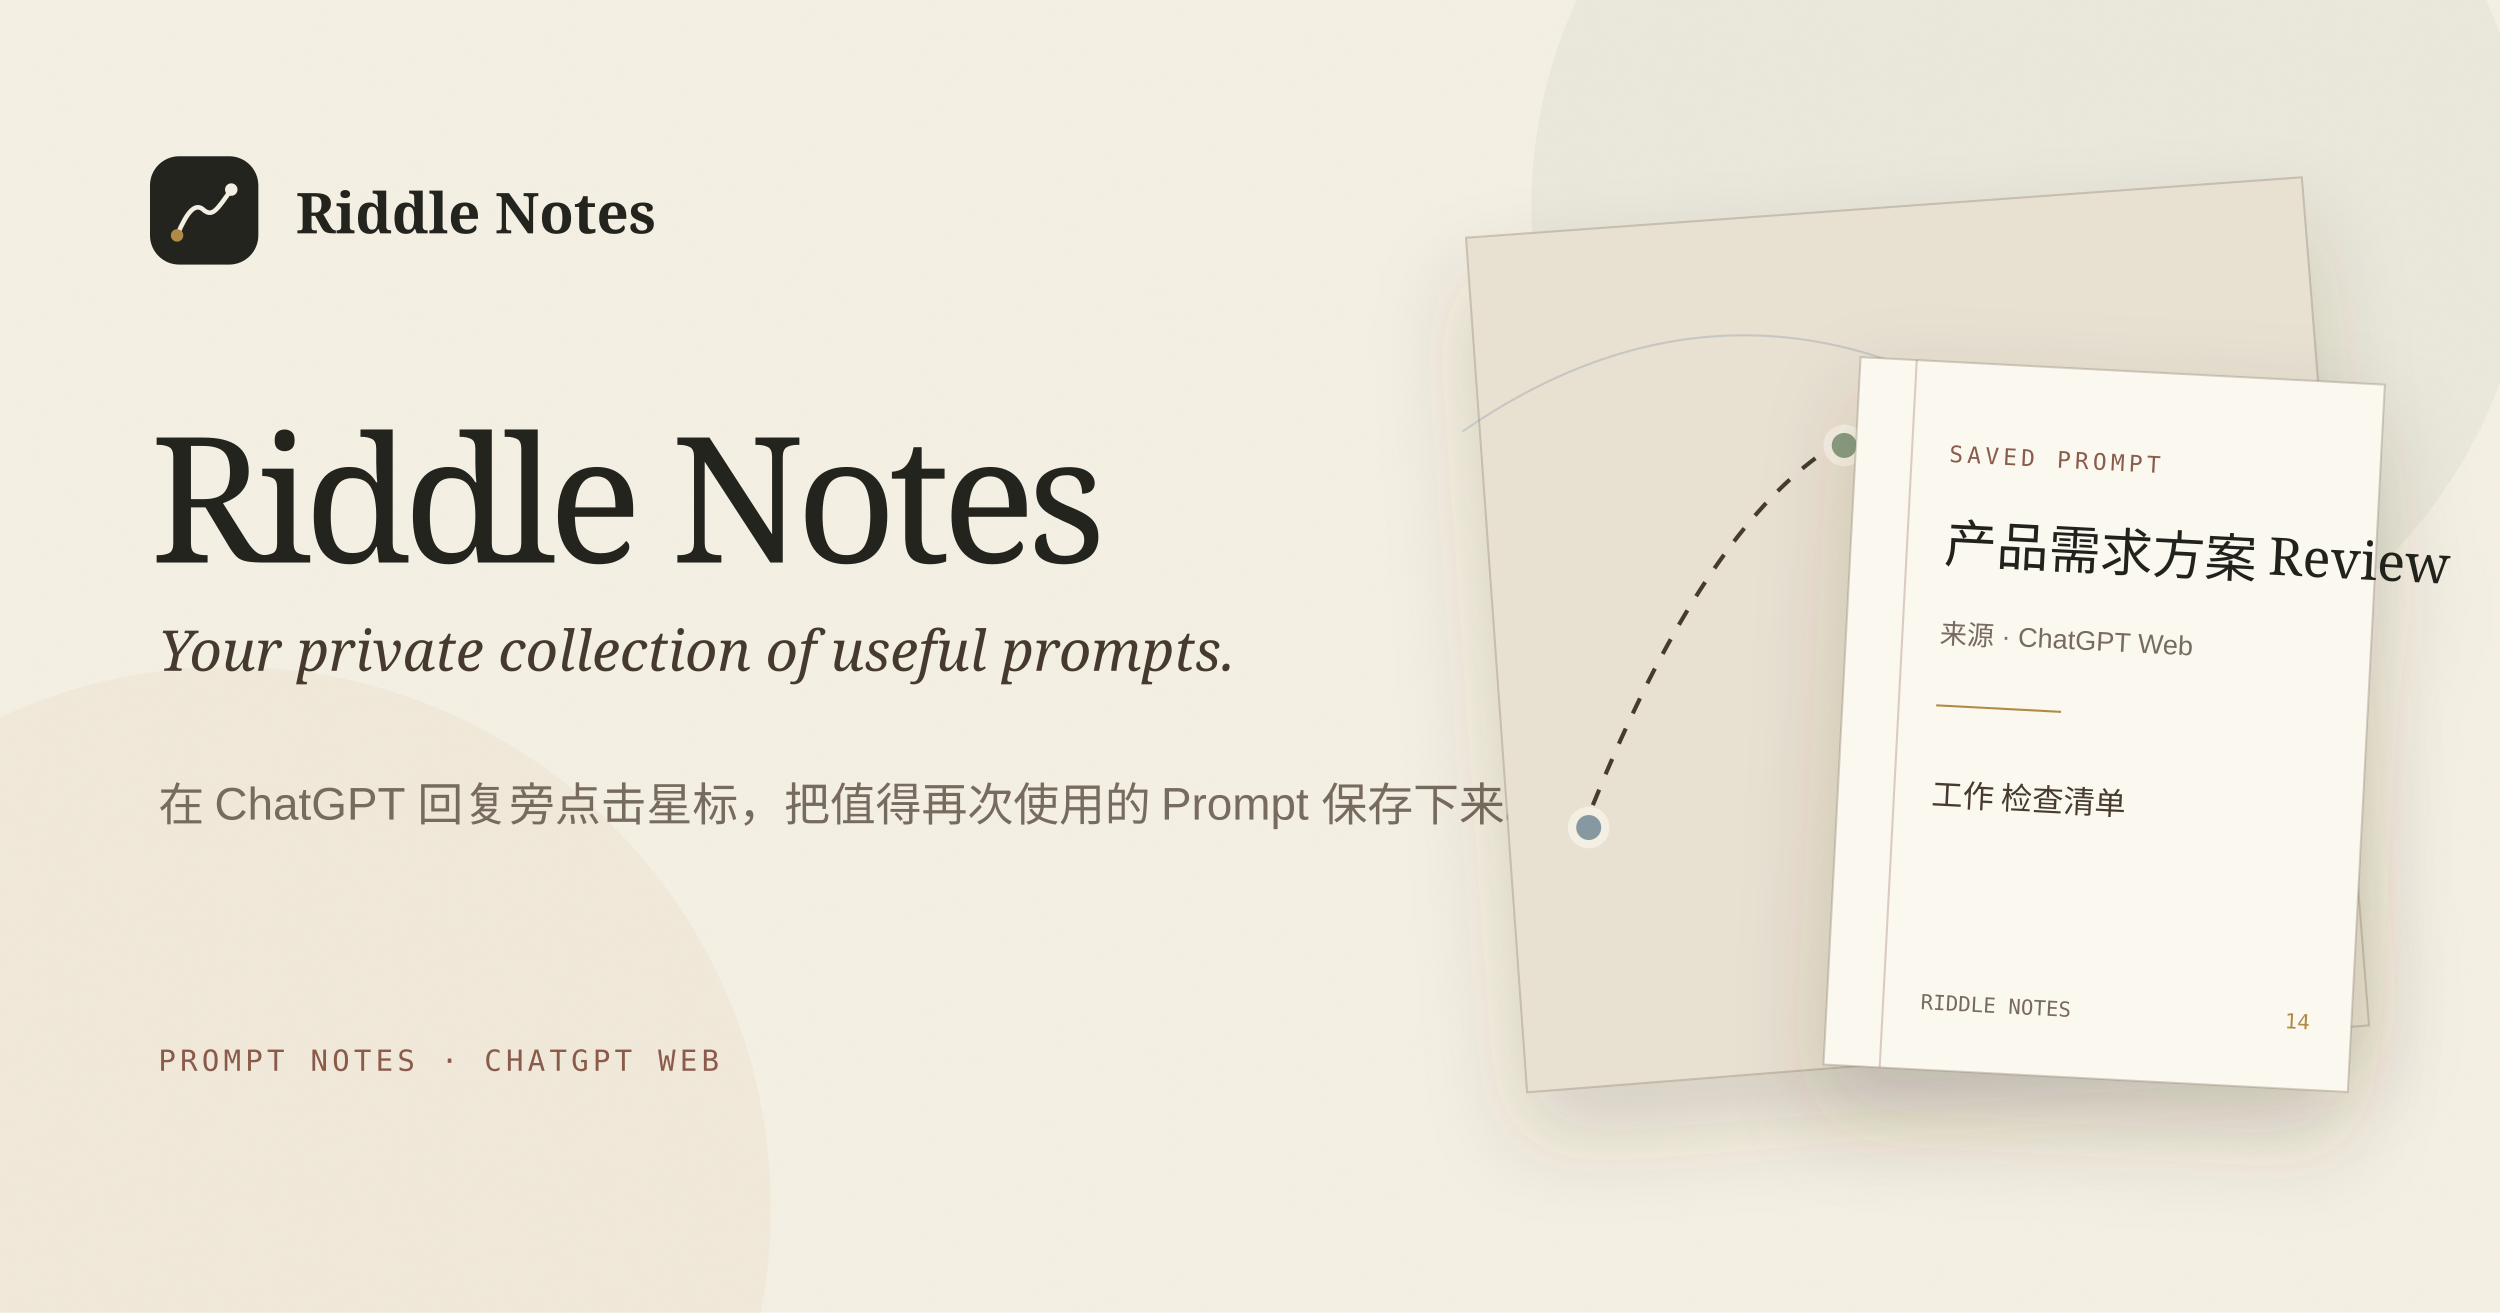
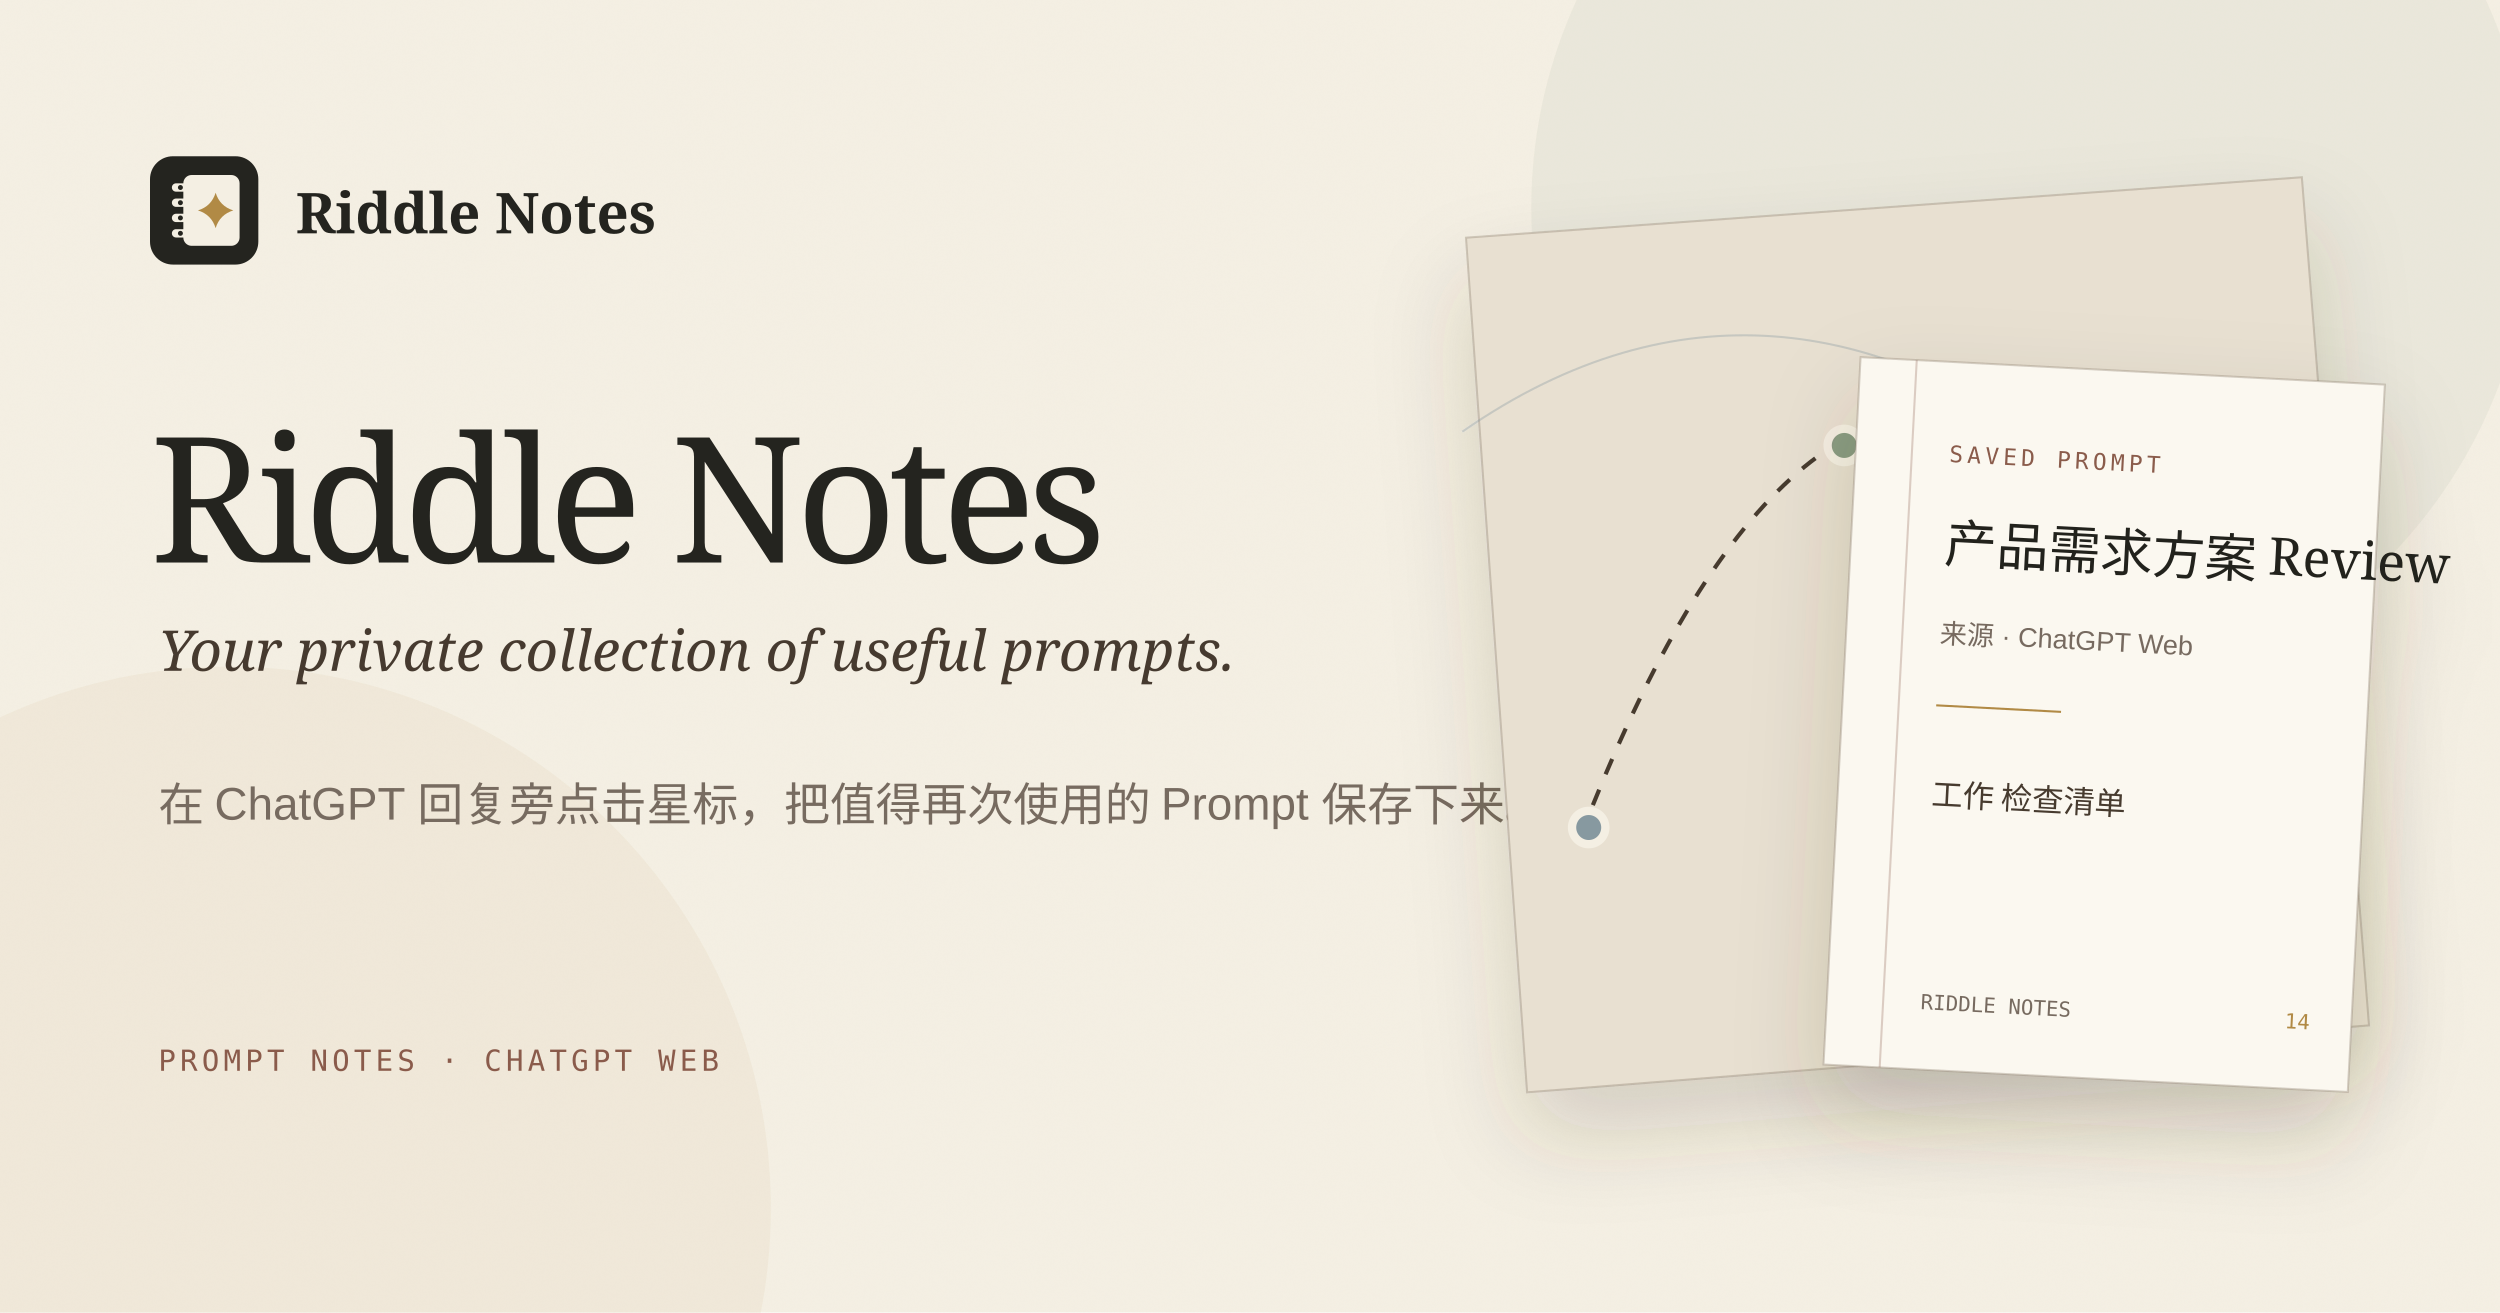
<svg xmlns="http://www.w3.org/2000/svg" width="1200" height="630" viewBox="0 0 1200 630">
  <defs>
    <filter id="grain">
      <feTurbulence baseFrequency=".7" numOctaves="3" />
      <feColorMatrix values="1 0 0 0 0 0 1 0 0 0 0 0 1 0 0 0 0 0 .05 0" />
    </filter>
    <filter id="shadow" x="-40%" y="-40%" width="180%" height="180%">
      <feDropShadow dx="0" dy="22" stdDeviation="22" flood-color="#463A2F" flood-opacity=".18" />
    </filter>
  </defs>
  <rect width="1200" height="630" fill="#F4EFE3" />
  <rect width="1200" height="630" filter="url(#grain)" opacity=".18" />
  <circle cx="975" cy="100" r="240" fill="#899B83" opacity=".09" />
  <circle cx="110" cy="580" r="260" fill="#B18A45" opacity=".07" />
  <g transform="translate(72 75)">
-     <rect width="52" height="52" rx="14" fill="#24241F" />
-     <path d="M13 38c5-12 9-16 13-12 4 3 6 0 13-10" fill="none" stroke="#F4EFE3" stroke-width="2.2" stroke-linecap="round" />
-     <circle cx="13" cy="38" r="3" fill="#B18A45" />
-     <circle cx="39" cy="16" r="3" fill="#F4EFE3" />
+     <rect width="52" height="52" rx="11" fill="#24241F" />
+     <rect x="16" y="9" width="27" height="34" rx="4" fill="#F4EFE3" />
+     <rect x="10.5" y="13" width="9" height="4" rx="2" fill="#F4EFE3" />
+     <rect x="10.5" y="20.3" width="9" height="4" rx="2" fill="#F4EFE3" />
+     <rect x="10.5" y="27.6" width="9" height="4" rx="2" fill="#F4EFE3" />
+     <rect x="10.5" y="35" width="9" height="4" rx="2" fill="#F4EFE3" />
+     <circle cx="14.6" cy="15" r="1.2" fill="#24241F" />
+     <circle cx="14.6" cy="22.3" r="1.2" fill="#24241F" />
+     <circle cx="14.6" cy="29.6" r="1.2" fill="#24241F" />
+     <circle cx="14.6" cy="37" r="1.2" fill="#24241F" />
+     <path d="M31.5 17.5Q33.5 24 40 26Q33.5 28 31.5 34.5Q29.5 28 23 26Q29.5 24 31.5 17.5Z" fill="#B18A45" />
    <text x="70" y="37" font-family="Georgia,serif" font-size="27" font-weight="700" fill="#24241F">Riddle Notes</text>
  </g>
  <text x="72" y="270" font-family="Georgia,serif" font-size="84" letter-spacing="-4" fill="#24241F">Riddle Notes</text>
  <text x="76" y="322" font-family="Georgia,serif" font-style="italic" font-size="27" fill="#463A2F">Your private collection of useful prompts.</text>
  <text x="76" y="394" font-family="Arial,sans-serif" font-size="22" fill="#776B60">在 ChatGPT 回复旁点击星标，把值得再次使用的 Prompt 保存下来。</text>
  <text x="76" y="514" font-family="monospace" font-size="14" letter-spacing="2" fill="#8A5B4B">PROMPT NOTES · CHATGPT WEB</text>
  <g transform="translate(710 92) rotate(-2 200 200)" filter="url(#shadow)">
    <path d="M0 15 402 0l18 408-405 18Z" fill="#E8E0D1" stroke="#8B7D6A" stroke-opacity=".35" />
    <path d="M45 304C112 146 184 85 255 114s94 99 148 128" fill="none" stroke="#463A2F" stroke-width="2" stroke-dasharray="8 8" />
    <path d="M-5 108c107-69 203-44 278 15s102 38 153-15" fill="none" stroke="#8799A0" stroke-opacity=".35" />
    <circle cx="49" cy="300" r="8" fill="#8799A0" stroke="#F4EFE3" stroke-width="4" />
    <circle cx="178" cy="121" r="8" fill="#899B83" stroke="#F4EFE3" stroke-width="4" />
    <circle cx="306" cy="168" r="8" fill="#B18A45" stroke="#F4EFE3" stroke-width="4" />
  </g>
  <g transform="translate(884 178) rotate(3 130 170)" filter="url(#shadow)">
    <rect width="252" height="340" fill="#FBF8F0" stroke="#8B7D6A" stroke-opacity=".35" />
    <line x1="27" y1="0" x2="27" y2="340" stroke="#8A5B4B" stroke-opacity=".28" />
    <text x="45" y="48" font-family="monospace" font-size="11" letter-spacing="2" fill="#8A5B4B">SAVED PROMPT</text>
    <text x="45" y="96" font-family="Georgia,serif" font-size="25" fill="#24241F">产品需求方案 Review</text>
    <text x="45" y="135" font-family="Arial,sans-serif" font-size="13" fill="#776B60">来源 · ChatGPT Web</text>
    <line x1="45" y1="165" x2="105" y2="165" stroke="#B18A45" />
    <text x="45" y="213" font-family="Arial,sans-serif" font-size="15" fill="#463A2F">工作   检查清单</text>
    <text x="45" y="311" font-family="monospace" font-size="10" fill="#776B60">RIDDLE NOTES</text>
    <text x="220" y="311" font-family="monospace" font-size="10" fill="#B18A45">14</text>
  </g>
</svg>
